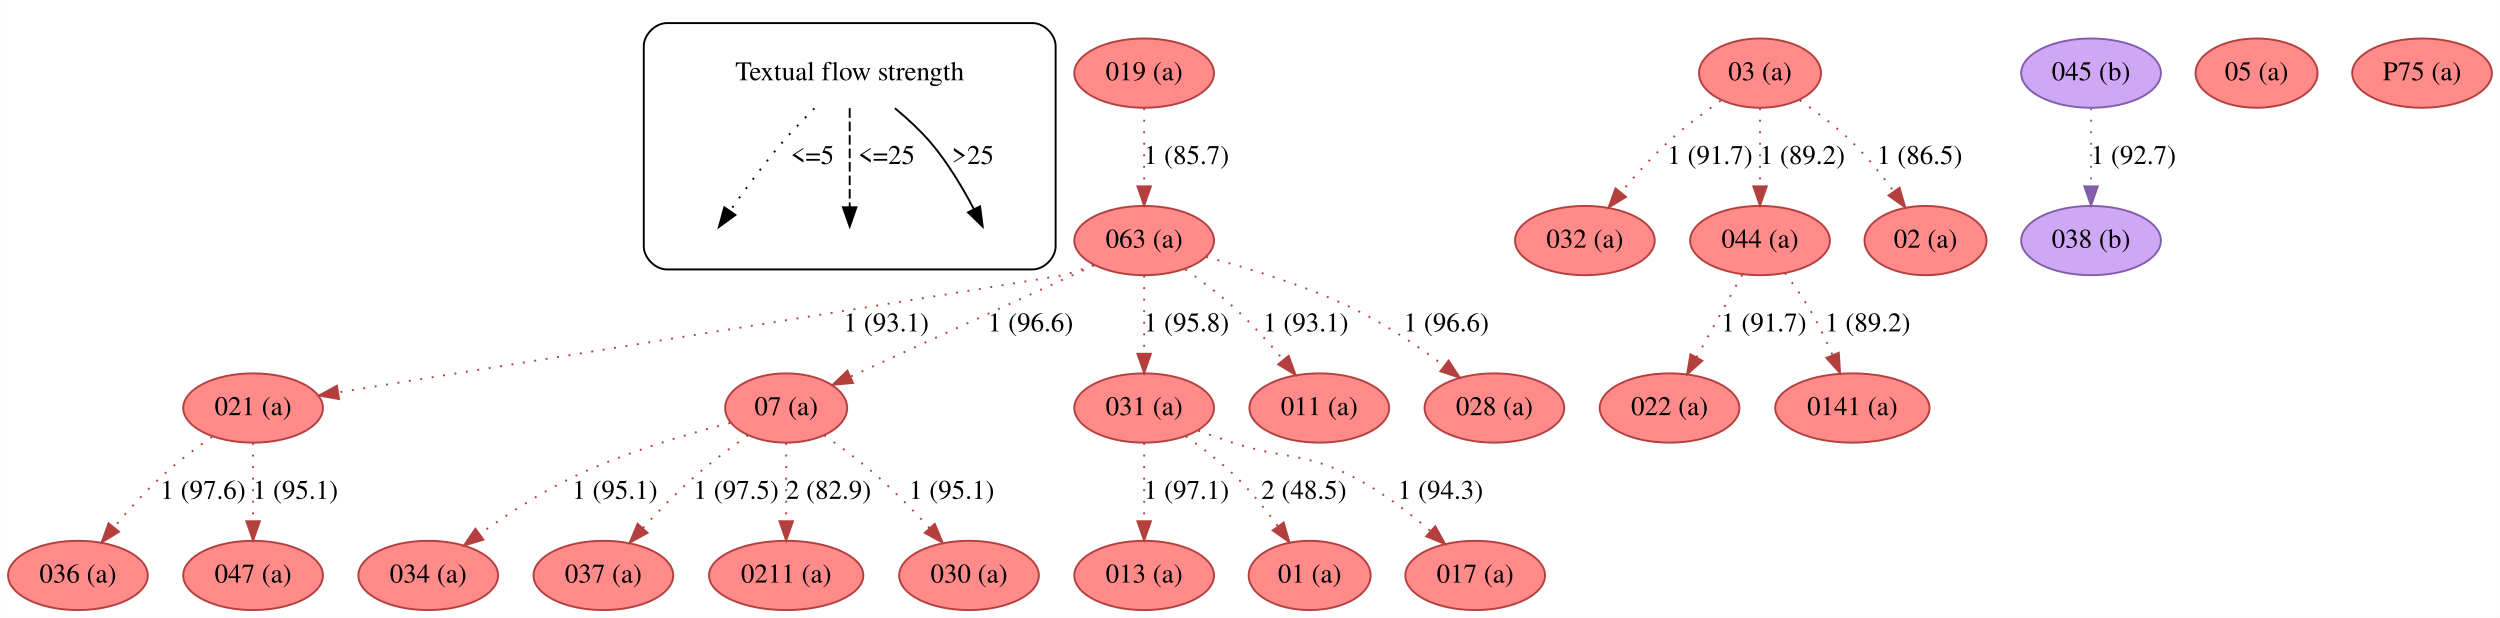
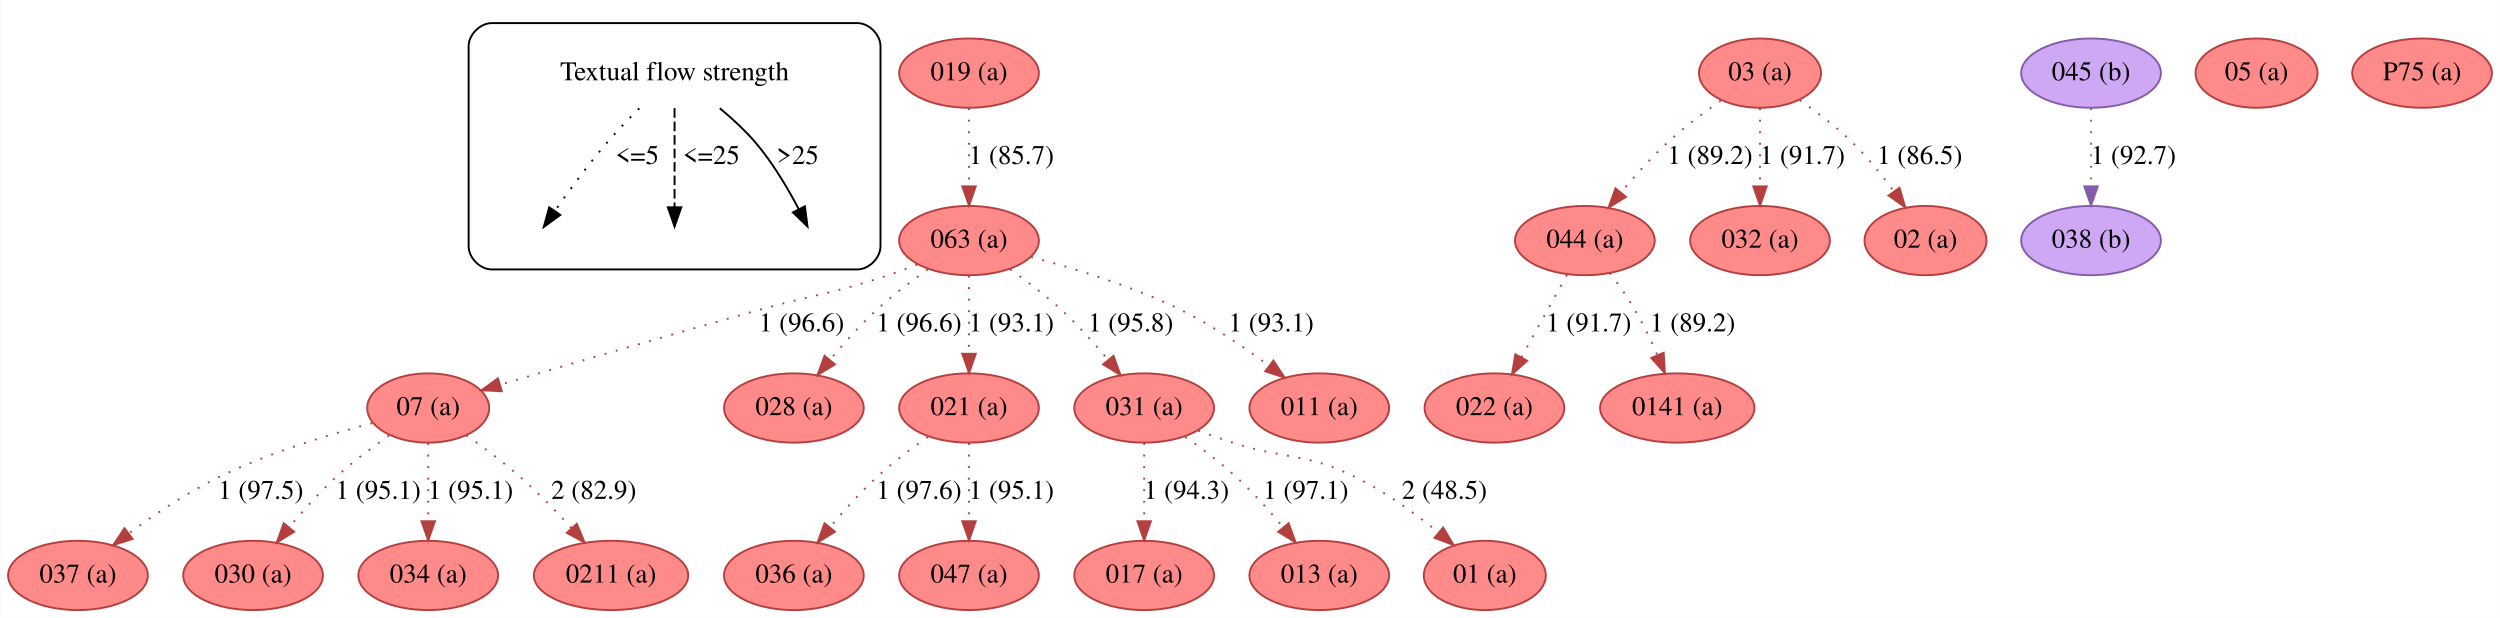
<svg xmlns="http://www.w3.org/2000/svg" width="1299pt" height="321pt" viewBox="0.00 0.00 1298.79 321.00">
  <g id="graph0" class="graph" transform="scale(1 1) rotate(0) translate(4 317)">
    <polygon fill="white" stroke="none" points="-4,4 -4,-317 1294.79,-317 1294.79,4 -4,4" />
    <g id="clust1" class="cluster">
-       <path fill="none" stroke="black" d="M342.397,-177C342.397,-177 532.397,-177 532.397,-177 538.397,-177 544.397,-183 544.397,-189 544.397,-189 544.397,-293 544.397,-293 544.397,-299 538.397,-305 532.397,-305 532.397,-305 342.397,-305 342.397,-305 336.397,-305 330.397,-299 330.397,-293 330.397,-293 330.397,-189 330.397,-189 330.397,-183 336.397,-177 342.397,-177" />
+       <path fill="none" stroke="black" d="M251.397,-177C251.397,-177 441.397,-177 441.397,-177 447.397,-177 453.397,-183 453.397,-189 453.397,-189 453.397,-293 453.397,-293 453.397,-299 447.397,-305 441.397,-305 441.397,-305 251.397,-305 251.397,-305 245.397,-305 239.397,-299 239.397,-293 239.397,-293 239.397,-189 239.397,-189 239.397,-183 245.397,-177 251.397,-177" />
    </g>
    <g id="node1" class="node">
-       <text text-anchor="middle" x="437.397" y="-275.3" font-family="Times,serif" font-size="14.00">Textual flow strength</text>
+       <text text-anchor="middle" x="346.397" y="-275.3" font-family="Times,serif" font-size="14.00">Textual flow strength</text>
    </g>
    <g id="edge1" class="edge">
-       <path fill="none" stroke="black" stroke-dasharray="1,5" d="M419.062,-260.686C413.529,-255.194 407.557,-248.989 402.397,-243 392.568,-231.593 382.469,-217.779 375.31,-207.563" />
-       <polygon fill="black" stroke="black" points="378.011,-205.314 369.453,-199.068 372.248,-209.288 378.011,-205.314" />
-       <text text-anchor="middle" x="417.897" y="-231.8" font-family="Times,serif" font-size="14.00">&lt;=5  </text>
+       <path fill="none" stroke="black" stroke-dasharray="1,5" d="M328.062,-260.686C322.529,-255.194 316.557,-248.989 311.397,-243 301.568,-231.593 291.469,-217.779 284.31,-207.563" />
+       <polygon fill="black" stroke="black" points="287.011,-205.314 278.453,-199.068 281.248,-209.288 287.011,-205.314" />
+       <text text-anchor="middle" x="326.897" y="-231.8" font-family="Times,serif" font-size="14.00">&lt;=5  </text>
    </g>
    <g id="edge2" class="edge">
-       <path fill="none" stroke="black" stroke-dasharray="5,2" d="M437.397,-260.799C437.397,-245.794 437.397,-224.174 437.397,-209.409" />
-       <polygon fill="black" stroke="black" points="440.897,-209.293 437.397,-199.293 433.897,-209.293 440.897,-209.293" />
-       <text text-anchor="middle" x="456.397" y="-231.8" font-family="Times,serif" font-size="14.00">  &lt;=25</text>
+       <path fill="none" stroke="black" stroke-dasharray="5,2" d="M346.397,-260.799C346.397,-245.794 346.397,-224.174 346.397,-209.409" />
+       <polygon fill="black" stroke="black" points="349.897,-209.293 346.397,-199.293 342.897,-209.293 349.897,-209.293" />
+       <text text-anchor="middle" x="365.397" y="-231.8" font-family="Times,serif" font-size="14.00">  &lt;=25</text>
    </g>
    <g id="edge3" class="edge">
-       <path fill="none" stroke="black" d="M460.9,-260.76C467.303,-255.462 473.963,-249.344 479.397,-243 488.484,-232.39 496.492,-218.689 501.943,-208.313" />
-       <polygon fill="black" stroke="black" points="505.119,-209.789 506.488,-199.283 498.866,-206.642 505.119,-209.789" />
-       <text text-anchor="middle" x="501.397" y="-231.8" font-family="Times,serif" font-size="14.00">&gt;25</text>
+       <path fill="none" stroke="black" d="M369.9,-260.76C376.303,-255.462 382.963,-249.344 388.397,-243 397.484,-232.39 405.492,-218.689 410.943,-208.313" />
+       <polygon fill="black" stroke="black" points="414.119,-209.789 415.488,-199.283 407.866,-206.642 414.119,-209.789" />
+       <text text-anchor="middle" x="410.397" y="-231.8" font-family="Times,serif" font-size="14.00">&gt;25</text>
    </g>
    <g id="node5" class="node">
-       <ellipse fill="#ff8a8a" stroke="#b43f3f" cx="127.397" cy="-105" rx="36.294" ry="18" />
-       <text text-anchor="middle" x="127.397" y="-101.3" font-family="Times,serif" font-size="14.00">021 (a)</text>
+       <ellipse fill="#ff8a8a" stroke="#b43f3f" cx="499.397" cy="-192" rx="36.294" ry="18" />
+       <text text-anchor="middle" x="499.397" y="-188.3" font-family="Times,serif" font-size="14.00">063 (a)</text>
    </g>
    <g id="node6" class="node">
+       <ellipse fill="#ff8a8a" stroke="#b43f3f" cx="218.397" cy="-105" rx="31.695" ry="18" />
+       <text text-anchor="middle" x="218.397" y="-101.3" font-family="Times,serif" font-size="14.00">07 (a)</text>
+     </g>
+     <g id="edge4" class="edge">
+       <path fill="none" stroke="#b43f3f" stroke-dasharray="1,5" d="M472.467,-179.535C467.495,-177.58 462.319,-175.651 457.397,-174 428.163,-164.197 420.091,-164.304 390.397,-156 343.923,-143.004 290.59,-127.391 255.791,-117.109" />
+       <polygon fill="#b43f3f" stroke="#b43f3f" points="256.634,-113.709 246.052,-114.228 254.648,-120.421 256.634,-113.709" />
+       <text text-anchor="middle" x="412.397" y="-144.8" font-family="Times,serif" font-size="14.00">1 (96.6)</text>
+     </g>
+     <g id="node7" class="node">
+       <ellipse fill="#ff8a8a" stroke="#b43f3f" cx="408.397" cy="-105" rx="36.294" ry="18" />
+       <text text-anchor="middle" x="408.397" y="-101.3" font-family="Times,serif" font-size="14.00">028 (a)</text>
+     </g>
+     <g id="edge5" class="edge">
+       <path fill="none" stroke="#b43f3f" stroke-dasharray="1,5" d="M478.025,-177.006C469.404,-170.963 459.582,-163.554 451.397,-156 442.853,-148.115 434.321,-138.619 427.136,-130.029" />
+       <polygon fill="#b43f3f" stroke="#b43f3f" points="429.741,-127.685 420.704,-122.155 424.32,-132.113 429.741,-127.685" />
+       <text text-anchor="middle" x="473.397" y="-144.8" font-family="Times,serif" font-size="14.00">1 (96.6)</text>
+     </g>
+     <g id="node8" class="node">
+       <ellipse fill="#ff8a8a" stroke="#b43f3f" cx="499.397" cy="-105" rx="36.294" ry="18" />
+       <text text-anchor="middle" x="499.397" y="-101.3" font-family="Times,serif" font-size="14.00">021 (a)</text>
+     </g>
+     <g id="edge6" class="edge">
+       <path fill="none" stroke="#b43f3f" stroke-dasharray="1,5" d="M499.397,-173.799C499.397,-162.163 499.397,-146.548 499.397,-133.237" />
+       <polygon fill="#b43f3f" stroke="#b43f3f" points="502.897,-133.175 499.397,-123.175 495.897,-133.175 502.897,-133.175" />
+       <text text-anchor="middle" x="521.397" y="-144.8" font-family="Times,serif" font-size="14.00">1 (93.1)</text>
+     </g>
+     <g id="node9" class="node">
+       <ellipse fill="#ff8a8a" stroke="#b43f3f" cx="590.397" cy="-105" rx="36.294" ry="18" />
+       <text text-anchor="middle" x="590.397" y="-101.3" font-family="Times,serif" font-size="14.00">031 (a)</text>
+     </g>
+     <g id="edge7" class="edge">
+       <path fill="none" stroke="#b43f3f" stroke-dasharray="1,5" d="M520.768,-177.006C529.389,-170.963 539.211,-163.554 547.397,-156 555.941,-148.115 564.472,-138.619 571.657,-130.029" />
+       <polygon fill="#b43f3f" stroke="#b43f3f" points="574.474,-132.113 578.089,-122.155 569.053,-127.685 574.474,-132.113" />
+       <text text-anchor="middle" x="583.397" y="-144.8" font-family="Times,serif" font-size="14.00">1 (95.8)</text>
+     </g>
+     <g id="node10" class="node">
+       <ellipse fill="#ff8a8a" stroke="#b43f3f" cx="681.397" cy="-105" rx="36.294" ry="18" />
+       <text text-anchor="middle" x="681.397" y="-101.3" font-family="Times,serif" font-size="14.00">011 (a)</text>
+     </g>
+     <g id="edge8" class="edge">
+       <path fill="none" stroke="#b43f3f" stroke-dasharray="1,5" d="M531.664,-183.461C554.123,-177.566 584.405,-168.305 609.397,-156 625.525,-148.059 642.099,-136.801 655.273,-126.977" />
+       <polygon fill="#b43f3f" stroke="#b43f3f" points="657.572,-129.626 663.401,-120.778 653.327,-124.06 657.572,-129.626" />
+       <text text-anchor="middle" x="656.397" y="-144.8" font-family="Times,serif" font-size="14.00">1 (93.1)</text>
+     </g>
+     <g id="node11" class="node">
      <ellipse fill="#ff8a8a" stroke="#b43f3f" cx="36.397" cy="-18" rx="36.294" ry="18" />
-       <text text-anchor="middle" x="36.397" y="-14.3" font-family="Times,serif" font-size="14.00">036 (a)</text>
-     </g>
-     <g id="edge4" class="edge">
-       <path fill="none" stroke="#b43f3f" stroke-dasharray="1,5" d="M106.025,-90.006C97.404,-83.963 87.582,-76.554 79.397,-69 70.853,-61.115 62.321,-51.619 55.136,-43.029" />
-       <polygon fill="#b43f3f" stroke="#b43f3f" points="57.741,-40.685 48.704,-35.154 52.32,-45.114 57.741,-40.685" />
-       <text text-anchor="middle" x="101.397" y="-57.8" font-family="Times,serif" font-size="14.00">1 (97.6)</text>
-     </g>
-     <g id="node7" class="node">
+       <text text-anchor="middle" x="36.397" y="-14.3" font-family="Times,serif" font-size="14.00">037 (a)</text>
+     </g>
+     <g id="edge9" class="edge">
+       <path fill="none" stroke="#b43f3f" stroke-dasharray="1,5" d="M189.287,-97.118C166.808,-91.225 135.276,-81.681 109.397,-69 93.102,-61.016 76.302,-49.754 62.933,-39.939" />
+       <polygon fill="#b43f3f" stroke="#b43f3f" points="64.782,-36.951 54.682,-33.748 60.58,-42.55 64.782,-36.951" />
+       <text text-anchor="middle" x="131.397" y="-57.8" font-family="Times,serif" font-size="14.00">1 (97.5)</text>
+     </g>
+     <g id="node12" class="node">
      <ellipse fill="#ff8a8a" stroke="#b43f3f" cx="127.397" cy="-18" rx="36.294" ry="18" />
-       <text text-anchor="middle" x="127.397" y="-14.3" font-family="Times,serif" font-size="14.00">047 (a)</text>
-     </g>
-     <g id="edge5" class="edge">
-       <path fill="none" stroke="#b43f3f" stroke-dasharray="1,5" d="M127.397,-86.799C127.397,-75.163 127.397,-59.548 127.397,-46.237" />
-       <polygon fill="#b43f3f" stroke="#b43f3f" points="130.897,-46.175 127.397,-36.175 123.897,-46.175 130.897,-46.175" />
-       <text text-anchor="middle" x="149.397" y="-57.8" font-family="Times,serif" font-size="14.00">1 (95.1)</text>
-     </g>
-     <g id="node8" class="node">
+       <text text-anchor="middle" x="127.397" y="-14.3" font-family="Times,serif" font-size="14.00">030 (a)</text>
+     </g>
+     <g id="edge10" class="edge">
+       <path fill="none" stroke="#b43f3f" stroke-dasharray="1,5" d="M197.978,-90.672C189.134,-84.512 178.886,-76.834 170.397,-69 161.853,-61.115 153.321,-51.619 146.136,-43.029" />
+       <polygon fill="#b43f3f" stroke="#b43f3f" points="148.741,-40.685 139.704,-35.154 143.32,-45.114 148.741,-40.685" />
+       <text text-anchor="middle" x="192.397" y="-57.8" font-family="Times,serif" font-size="14.00">1 (95.1)</text>
+     </g>
+     <g id="node13" class="node">
+       <ellipse fill="#ff8a8a" stroke="#b43f3f" cx="218.397" cy="-18" rx="36.294" ry="18" />
+       <text text-anchor="middle" x="218.397" y="-14.3" font-family="Times,serif" font-size="14.00">034 (a)</text>
+     </g>
+     <g id="edge11" class="edge">
+       <path fill="none" stroke="#b43f3f" stroke-dasharray="1,5" d="M218.397,-86.799C218.397,-75.163 218.397,-59.548 218.397,-46.237" />
+       <polygon fill="#b43f3f" stroke="#b43f3f" points="221.897,-46.175 218.397,-36.175 214.897,-46.175 221.897,-46.175" />
+       <text text-anchor="middle" x="240.397" y="-57.8" font-family="Times,serif" font-size="14.00">1 (95.1)</text>
+     </g>
+     <g id="node14" class="node">
+       <ellipse fill="#ff8a8a" stroke="#b43f3f" cx="313.397" cy="-18" rx="40.094" ry="18" />
+       <text text-anchor="middle" x="313.397" y="-14.3" font-family="Times,serif" font-size="14.00">0211 (a)</text>
+     </g>
+     <g id="edge12" class="edge">
+       <path fill="none" stroke="#b43f3f" stroke-dasharray="1,5" d="M238.182,-90.822C247.1,-84.572 257.582,-76.781 266.397,-69 275.56,-60.911 284.927,-51.276 292.863,-42.632" />
+       <polygon fill="#b43f3f" stroke="#b43f3f" points="295.606,-44.816 299.702,-35.045 290.407,-40.13 295.606,-44.816" />
+       <text text-anchor="middle" x="304.397" y="-57.8" font-family="Times,serif" font-size="14.00">2 (82.9)</text>
+     </g>
+     <g id="node15" class="node">
+       <ellipse fill="#ff8a8a" stroke="#b43f3f" cx="408.397" cy="-18" rx="36.294" ry="18" />
+       <text text-anchor="middle" x="408.397" y="-14.3" font-family="Times,serif" font-size="14.00">036 (a)</text>
+     </g>
+     <g id="edge13" class="edge">
+       <path fill="none" stroke="#b43f3f" stroke-dasharray="1,5" d="M478.025,-90.006C469.404,-83.963 459.582,-76.554 451.397,-69 442.853,-61.115 434.321,-51.619 427.136,-43.029" />
+       <polygon fill="#b43f3f" stroke="#b43f3f" points="429.741,-40.685 420.704,-35.154 424.32,-45.114 429.741,-40.685" />
+       <text text-anchor="middle" x="473.397" y="-57.8" font-family="Times,serif" font-size="14.00">1 (97.6)</text>
+     </g>
+     <g id="node16" class="node">
+       <ellipse fill="#ff8a8a" stroke="#b43f3f" cx="499.397" cy="-18" rx="36.294" ry="18" />
+       <text text-anchor="middle" x="499.397" y="-14.3" font-family="Times,serif" font-size="14.00">047 (a)</text>
+     </g>
+     <g id="edge14" class="edge">
+       <path fill="none" stroke="#b43f3f" stroke-dasharray="1,5" d="M499.397,-86.799C499.397,-75.163 499.397,-59.548 499.397,-46.237" />
+       <polygon fill="#b43f3f" stroke="#b43f3f" points="502.897,-46.175 499.397,-36.175 495.897,-46.175 502.897,-46.175" />
+       <text text-anchor="middle" x="521.397" y="-57.8" font-family="Times,serif" font-size="14.00">1 (95.1)</text>
+     </g>
+     <g id="node23" class="node">
+       <ellipse fill="#ff8a8a" stroke="#b43f3f" cx="590.397" cy="-18" rx="36.294" ry="18" />
+       <text text-anchor="middle" x="590.397" y="-14.3" font-family="Times,serif" font-size="14.00">017 (a)</text>
+     </g>
+     <g id="edge20" class="edge">
+       <path fill="none" stroke="#b43f3f" stroke-dasharray="1,5" d="M590.397,-86.799C590.397,-75.163 590.397,-59.548 590.397,-46.237" />
+       <polygon fill="#b43f3f" stroke="#b43f3f" points="593.897,-46.175 590.397,-36.175 586.897,-46.175 593.897,-46.175" />
+       <text text-anchor="middle" x="612.397" y="-57.8" font-family="Times,serif" font-size="14.00">1 (94.3)</text>
+     </g>
+     <g id="node24" class="node">
+       <ellipse fill="#ff8a8a" stroke="#b43f3f" cx="681.397" cy="-18" rx="36.294" ry="18" />
+       <text text-anchor="middle" x="681.397" y="-14.3" font-family="Times,serif" font-size="14.00">013 (a)</text>
+     </g>
+     <g id="edge21" class="edge">
+       <path fill="none" stroke="#b43f3f" stroke-dasharray="1,5" d="M611.768,-90.006C620.389,-83.963 630.211,-76.554 638.397,-69 646.941,-61.115 655.472,-51.619 662.657,-43.029" />
+       <polygon fill="#b43f3f" stroke="#b43f3f" points="665.474,-45.114 669.089,-35.154 660.053,-40.685 665.474,-45.114" />
+       <text text-anchor="middle" x="674.397" y="-57.8" font-family="Times,serif" font-size="14.00">1 (97.1)</text>
+     </g>
+     <g id="node25" class="node">
+       <ellipse fill="#ff8a8a" stroke="#b43f3f" cx="767.397" cy="-18" rx="31.695" ry="18" />
+       <text text-anchor="middle" x="767.397" y="-14.3" font-family="Times,serif" font-size="14.00">01 (a)</text>
+     </g>
+     <g id="edge22" class="edge">
+       <path fill="none" stroke="#b43f3f" stroke-dasharray="1,5" d="M618.492,-93.213C624.377,-91.067 630.567,-88.894 636.397,-87 664.499,-77.871 673.889,-82.055 700.397,-69 715.736,-61.445 731.147,-50.254 743.315,-40.374" />
+       <polygon fill="#b43f3f" stroke="#b43f3f" points="745.749,-42.901 751.18,-33.804 741.261,-37.529 745.749,-42.901" />
+       <text text-anchor="middle" x="746.397" y="-57.8" font-family="Times,serif" font-size="14.00">2 (48.5)</text>
+     </g>
+     <g id="node17" class="node">
      <ellipse fill="#ff8a8a" stroke="#b43f3f" cx="910.397" cy="-279" rx="31.695" ry="18" />
      <text text-anchor="middle" x="910.397" y="-275.3" font-family="Times,serif" font-size="14.00">03 (a)</text>
    </g>
-     <g id="node9" class="node">
+     <g id="node18" class="node">
      <ellipse fill="#ff8a8a" stroke="#b43f3f" cx="819.397" cy="-192" rx="36.294" ry="18" />
-       <text text-anchor="middle" x="819.397" y="-188.3" font-family="Times,serif" font-size="14.00">032 (a)</text>
-     </g>
-     <g id="edge6" class="edge">
+       <text text-anchor="middle" x="819.397" y="-188.3" font-family="Times,serif" font-size="14.00">044 (a)</text>
+     </g>
+     <g id="edge15" class="edge">
      <path fill="none" stroke="#b43f3f" stroke-dasharray="1,5" d="M889.978,-264.672C881.134,-258.512 870.886,-250.834 862.397,-243 853.853,-235.115 845.321,-225.619 838.136,-217.029" />
      <polygon fill="#b43f3f" stroke="#b43f3f" points="840.741,-214.685 831.704,-209.155 835.32,-219.113 840.741,-214.685" />
-       <text text-anchor="middle" x="884.397" y="-231.8" font-family="Times,serif" font-size="14.00">1 (91.7)</text>
-     </g>
-     <g id="node10" class="node">
+       <text text-anchor="middle" x="884.397" y="-231.8" font-family="Times,serif" font-size="14.00">1 (89.2)</text>
+     </g>
+     <g id="node19" class="node">
      <ellipse fill="#ff8a8a" stroke="#b43f3f" cx="910.397" cy="-192" rx="36.294" ry="18" />
-       <text text-anchor="middle" x="910.397" y="-188.3" font-family="Times,serif" font-size="14.00">044 (a)</text>
-     </g>
-     <g id="edge7" class="edge">
+       <text text-anchor="middle" x="910.397" y="-188.3" font-family="Times,serif" font-size="14.00">032 (a)</text>
+     </g>
+     <g id="edge16" class="edge">
      <path fill="none" stroke="#b43f3f" stroke-dasharray="1,5" d="M910.397,-260.799C910.397,-249.163 910.397,-233.548 910.397,-220.237" />
      <polygon fill="#b43f3f" stroke="#b43f3f" points="913.897,-220.175 910.397,-210.175 906.897,-220.175 913.897,-220.175" />
-       <text text-anchor="middle" x="932.397" y="-231.8" font-family="Times,serif" font-size="14.00">1 (89.2)</text>
-     </g>
-     <g id="node11" class="node">
+       <text text-anchor="middle" x="932.397" y="-231.8" font-family="Times,serif" font-size="14.00">1 (91.7)</text>
+     </g>
+     <g id="node20" class="node">
      <ellipse fill="#ff8a8a" stroke="#b43f3f" cx="996.397" cy="-192" rx="31.695" ry="18" />
      <text text-anchor="middle" x="996.397" y="-188.3" font-family="Times,serif" font-size="14.00">02 (a)</text>
    </g>
-     <g id="edge8" class="edge">
+     <g id="edge17" class="edge">
      <path fill="none" stroke="#b43f3f" stroke-dasharray="1,5" d="M931.044,-264.912C939.93,-258.796 950.148,-251.086 958.397,-243 966.221,-235.329 973.759,-225.975 980.029,-217.442" />
      <polygon fill="#b43f3f" stroke="#b43f3f" points="982.894,-219.452 985.84,-209.275 977.191,-215.394 982.894,-219.452" />
      <text text-anchor="middle" x="993.397" y="-231.8" font-family="Times,serif" font-size="14.00">1 (86.5)</text>
    </g>
-     <g id="node24" class="node">
-       <ellipse fill="#ff8a8a" stroke="#b43f3f" cx="863.397" cy="-105" rx="36.294" ry="18" />
-       <text text-anchor="middle" x="863.397" y="-101.3" font-family="Times,serif" font-size="14.00">022 (a)</text>
-     </g>
-     <g id="edge21" class="edge">
-       <path fill="none" stroke="#b43f3f" stroke-dasharray="1,5" d="M901.111,-174.207C894.373,-162.021 885.137,-145.318 877.492,-131.491" />
-       <polygon fill="#b43f3f" stroke="#b43f3f" points="880.405,-129.527 872.503,-122.469 874.279,-132.914 880.405,-129.527" />
-       <text text-anchor="middle" x="912.397" y="-144.8" font-family="Times,serif" font-size="14.00">1 (91.7)</text>
-     </g>
-     <g id="node25" class="node">
-       <ellipse fill="#ff8a8a" stroke="#b43f3f" cx="958.397" cy="-105" rx="40.094" ry="18" />
-       <text text-anchor="middle" x="958.397" y="-101.3" font-family="Times,serif" font-size="14.00">0141 (a)</text>
-     </g>
-     <g id="edge22" class="edge">
-       <path fill="none" stroke="#b43f3f" stroke-dasharray="1,5" d="M923.355,-175.139C927.792,-169.316 932.592,-162.544 936.397,-156 940.687,-148.622 944.68,-140.251 948.055,-132.498" />
-       <polygon fill="#b43f3f" stroke="#b43f3f" points="951.343,-133.706 951.973,-123.13 944.886,-131.004 951.343,-133.706" />
-       <text text-anchor="middle" x="966.397" y="-144.8" font-family="Times,serif" font-size="14.00">1 (89.2)</text>
-     </g>
-     <g id="node12" class="node">
-       <ellipse fill="#ff8a8a" stroke="#b43f3f" cx="404.397" cy="-105" rx="31.695" ry="18" />
-       <text text-anchor="middle" x="404.397" y="-101.3" font-family="Times,serif" font-size="14.00">07 (a)</text>
-     </g>
-     <g id="node13" class="node">
-       <ellipse fill="#ff8a8a" stroke="#b43f3f" cx="218.397" cy="-18" rx="36.294" ry="18" />
-       <text text-anchor="middle" x="218.397" y="-14.3" font-family="Times,serif" font-size="14.00">034 (a)</text>
-     </g>
-     <g id="edge9" class="edge">
-       <path fill="none" stroke="#b43f3f" stroke-dasharray="1,5" d="M375.263,-97.226C352.365,-91.337 320.003,-81.745 293.397,-69 276.45,-60.882 258.9,-49.379 245.041,-39.452" />
-       <polygon fill="#b43f3f" stroke="#b43f3f" points="247.066,-36.597 236.928,-33.52 242.934,-42.248 247.066,-36.597" />
-       <text text-anchor="middle" x="315.397" y="-57.8" font-family="Times,serif" font-size="14.00">1 (95.1)</text>
-     </g>
-     <g id="node14" class="node">
-       <ellipse fill="#ff8a8a" stroke="#b43f3f" cx="309.397" cy="-18" rx="36.294" ry="18" />
-       <text text-anchor="middle" x="309.397" y="-14.3" font-family="Times,serif" font-size="14.00">037 (a)</text>
-     </g>
-     <g id="edge10" class="edge">
-       <path fill="none" stroke="#b43f3f" stroke-dasharray="1,5" d="M384.611,-90.822C375.694,-84.572 365.211,-76.781 356.397,-69 347.233,-60.911 337.866,-51.276 329.93,-42.632" />
-       <polygon fill="#b43f3f" stroke="#b43f3f" points="332.386,-40.13 323.091,-35.045 327.187,-44.816 332.386,-40.13" />
-       <text text-anchor="middle" x="378.397" y="-57.8" font-family="Times,serif" font-size="14.00">1 (97.5)</text>
-     </g>
-     <g id="node15" class="node">
-       <ellipse fill="#ff8a8a" stroke="#b43f3f" cx="404.397" cy="-18" rx="40.094" ry="18" />
-       <text text-anchor="middle" x="404.397" y="-14.3" font-family="Times,serif" font-size="14.00">0211 (a)</text>
-     </g>
-     <g id="edge11" class="edge">
-       <path fill="none" stroke="#b43f3f" stroke-dasharray="1,5" d="M404.397,-86.799C404.397,-75.163 404.397,-59.548 404.397,-46.237" />
-       <polygon fill="#b43f3f" stroke="#b43f3f" points="407.897,-46.175 404.397,-36.175 400.897,-46.175 407.897,-46.175" />
-       <text text-anchor="middle" x="426.397" y="-57.8" font-family="Times,serif" font-size="14.00">2 (82.9)</text>
-     </g>
-     <g id="node16" class="node">
-       <ellipse fill="#ff8a8a" stroke="#b43f3f" cx="499.397" cy="-18" rx="36.294" ry="18" />
-       <text text-anchor="middle" x="499.397" y="-14.3" font-family="Times,serif" font-size="14.00">030 (a)</text>
-     </g>
-     <g id="edge12" class="edge">
-       <path fill="none" stroke="#b43f3f" stroke-dasharray="1,5" d="M424.182,-90.822C433.1,-84.572 443.582,-76.781 452.397,-69 461.56,-60.911 470.927,-51.276 478.863,-42.632" />
-       <polygon fill="#b43f3f" stroke="#b43f3f" points="481.606,-44.816 485.702,-35.045 476.407,-40.13 481.606,-44.816" />
-       <text text-anchor="middle" x="490.397" y="-57.8" font-family="Times,serif" font-size="14.00">1 (95.1)</text>
-     </g>
-     <g id="node17" class="node">
-       <ellipse fill="#ff8a8a" stroke="#b43f3f" cx="590.397" cy="-105" rx="36.294" ry="18" />
-       <text text-anchor="middle" x="590.397" y="-101.3" font-family="Times,serif" font-size="14.00">031 (a)</text>
-     </g>
-     <g id="node18" class="node">
-       <ellipse fill="#ff8a8a" stroke="#b43f3f" cx="590.397" cy="-18" rx="36.294" ry="18" />
-       <text text-anchor="middle" x="590.397" y="-14.3" font-family="Times,serif" font-size="14.00">013 (a)</text>
-     </g>
-     <g id="edge13" class="edge">
-       <path fill="none" stroke="#b43f3f" stroke-dasharray="1,5" d="M590.397,-86.799C590.397,-75.163 590.397,-59.548 590.397,-46.237" />
-       <polygon fill="#b43f3f" stroke="#b43f3f" points="593.897,-46.175 590.397,-36.175 586.897,-46.175 593.897,-46.175" />
-       <text text-anchor="middle" x="612.397" y="-57.8" font-family="Times,serif" font-size="14.00">1 (97.1)</text>
-     </g>
-     <g id="node19" class="node">
-       <ellipse fill="#ff8a8a" stroke="#b43f3f" cx="676.397" cy="-18" rx="31.695" ry="18" />
-       <text text-anchor="middle" x="676.397" y="-14.3" font-family="Times,serif" font-size="14.00">01 (a)</text>
-     </g>
-     <g id="edge14" class="edge">
-       <path fill="none" stroke="#b43f3f" stroke-dasharray="1,5" d="M612.001,-90.25C620.657,-84.245 630.443,-76.798 638.397,-69 646.221,-61.329 653.759,-51.975 660.029,-43.442" />
-       <polygon fill="#b43f3f" stroke="#b43f3f" points="662.894,-45.452 665.84,-35.275 657.191,-41.394 662.894,-45.452" />
-       <text text-anchor="middle" x="673.397" y="-57.8" font-family="Times,serif" font-size="14.00">2 (48.5)</text>
-     </g>
-     <g id="node20" class="node">
-       <ellipse fill="#ff8a8a" stroke="#b43f3f" cx="762.397" cy="-18" rx="36.294" ry="18" />
-       <text text-anchor="middle" x="762.397" y="-14.3" font-family="Times,serif" font-size="14.00">017 (a)</text>
-     </g>
-     <g id="edge15" class="edge">
-       <path fill="none" stroke="#b43f3f" stroke-dasharray="1,5" d="M618.498,-93.231C624.383,-91.085 630.57,-88.906 636.397,-87 664.074,-77.946 673.495,-82.307 699.397,-69 713.689,-61.657 727.861,-50.814 739.134,-41.1" />
-       <polygon fill="#b43f3f" stroke="#b43f3f" points="741.643,-43.553 746.79,-34.292 736.991,-38.321 741.643,-43.553" />
-       <text text-anchor="middle" x="744.397" y="-57.8" font-family="Times,serif" font-size="14.00">1 (94.3)</text>
-     </g>
    <g id="node21" class="node">
-       <ellipse fill="#ff8a8a" stroke="#b43f3f" cx="590.397" cy="-192" rx="36.294" ry="18" />
-       <text text-anchor="middle" x="590.397" y="-188.3" font-family="Times,serif" font-size="14.00">063 (a)</text>
-     </g>
-     <g id="edge16" class="edge">
-       <path fill="none" stroke="#b43f3f" stroke-dasharray="1,5" d="M564.048,-179.289C558.927,-177.313 553.549,-175.439 548.397,-174 546.119,-173.364 279.074,-130.391 171.527,-113.095" />
-       <polygon fill="#b43f3f" stroke="#b43f3f" points="172.06,-109.636 161.631,-111.504 170.948,-116.547 172.06,-109.636" />
-       <text text-anchor="middle" x="456.397" y="-144.8" font-family="Times,serif" font-size="14.00">1 (93.1)</text>
-     </g>
-     <g id="edge17" class="edge">
-       <path fill="none" stroke="#b43f3f" stroke-dasharray="1,5" d="M564.534,-179.181C531.455,-164.064 474.112,-137.859 437.771,-121.252" />
-       <polygon fill="#b43f3f" stroke="#b43f3f" points="439.114,-118.017 428.564,-117.044 436.205,-124.384 439.114,-118.017" />
-       <text text-anchor="middle" x="531.397" y="-144.8" font-family="Times,serif" font-size="14.00">1 (96.6)</text>
+       <ellipse fill="#ff8a8a" stroke="#b43f3f" cx="772.397" cy="-105" rx="36.294" ry="18" />
+       <text text-anchor="middle" x="772.397" y="-101.3" font-family="Times,serif" font-size="14.00">022 (a)</text>
    </g>
    <g id="edge18" class="edge">
-       <path fill="none" stroke="#b43f3f" stroke-dasharray="1,5" d="M590.397,-173.799C590.397,-162.163 590.397,-146.548 590.397,-133.237" />
-       <polygon fill="#b43f3f" stroke="#b43f3f" points="593.897,-133.175 590.397,-123.175 586.897,-133.175 593.897,-133.175" />
-       <text text-anchor="middle" x="612.397" y="-144.8" font-family="Times,serif" font-size="14.00">1 (95.8)</text>
+       <path fill="none" stroke="#b43f3f" stroke-dasharray="1,5" d="M810.111,-174.207C803.373,-162.021 794.137,-145.318 786.492,-131.491" />
+       <polygon fill="#b43f3f" stroke="#b43f3f" points="789.405,-129.527 781.503,-122.469 783.279,-132.914 789.405,-129.527" />
+       <text text-anchor="middle" x="821.397" y="-144.8" font-family="Times,serif" font-size="14.00">1 (91.7)</text>
    </g>
    <g id="node22" class="node">
-       <ellipse fill="#ff8a8a" stroke="#b43f3f" cx="681.397" cy="-105" rx="36.294" ry="18" />
-       <text text-anchor="middle" x="681.397" y="-101.3" font-family="Times,serif" font-size="14.00">011 (a)</text>
+       <ellipse fill="#ff8a8a" stroke="#b43f3f" cx="867.397" cy="-105" rx="40.094" ry="18" />
+       <text text-anchor="middle" x="867.397" y="-101.3" font-family="Times,serif" font-size="14.00">0141 (a)</text>
    </g>
    <g id="edge19" class="edge">
-       <path fill="none" stroke="#b43f3f" stroke-dasharray="1,5" d="M611.768,-177.006C620.389,-170.963 630.211,-163.554 638.397,-156 646.941,-148.115 655.472,-138.619 662.657,-130.029" />
-       <polygon fill="#b43f3f" stroke="#b43f3f" points="665.474,-132.113 669.089,-122.155 660.053,-127.685 665.474,-132.113" />
-       <text text-anchor="middle" x="674.397" y="-144.8" font-family="Times,serif" font-size="14.00">1 (93.1)</text>
-     </g>
-     <g id="node23" class="node">
-       <ellipse fill="#ff8a8a" stroke="#b43f3f" cx="772.397" cy="-105" rx="36.294" ry="18" />
-       <text text-anchor="middle" x="772.397" y="-101.3" font-family="Times,serif" font-size="14.00">028 (a)</text>
-     </g>
-     <g id="edge20" class="edge">
-       <path fill="none" stroke="#b43f3f" stroke-dasharray="1,5" d="M622.664,-183.461C645.123,-177.566 675.405,-168.305 700.397,-156 716.525,-148.059 733.099,-136.801 746.273,-126.977" />
-       <polygon fill="#b43f3f" stroke="#b43f3f" points="748.572,-129.626 754.401,-120.778 744.327,-124.06 748.572,-129.626" />
-       <text text-anchor="middle" x="747.397" y="-144.8" font-family="Times,serif" font-size="14.00">1 (96.6)</text>
+       <path fill="none" stroke="#b43f3f" stroke-dasharray="1,5" d="M832.355,-175.139C836.792,-169.316 841.592,-162.544 845.397,-156 849.687,-148.622 853.68,-140.251 857.055,-132.498" />
+       <polygon fill="#b43f3f" stroke="#b43f3f" points="860.343,-133.706 860.973,-123.13 853.886,-131.004 860.343,-133.706" />
+       <text text-anchor="middle" x="875.397" y="-144.8" font-family="Times,serif" font-size="14.00">1 (89.2)</text>
    </g>
    <g id="node26" class="node">
-       <ellipse fill="#ff8a8a" stroke="#b43f3f" cx="590.397" cy="-279" rx="36.294" ry="18" />
-       <text text-anchor="middle" x="590.397" y="-275.3" font-family="Times,serif" font-size="14.00">019 (a)</text>
+       <ellipse fill="#ff8a8a" stroke="#b43f3f" cx="499.397" cy="-279" rx="36.294" ry="18" />
+       <text text-anchor="middle" x="499.397" y="-275.3" font-family="Times,serif" font-size="14.00">019 (a)</text>
    </g>
    <g id="edge23" class="edge">
-       <path fill="none" stroke="#b43f3f" stroke-dasharray="1,5" d="M590.397,-260.799C590.397,-249.163 590.397,-233.548 590.397,-220.237" />
-       <polygon fill="#b43f3f" stroke="#b43f3f" points="593.897,-220.175 590.397,-210.175 586.897,-220.175 593.897,-220.175" />
-       <text text-anchor="middle" x="612.397" y="-231.8" font-family="Times,serif" font-size="14.00">1 (85.7)</text>
+       <path fill="none" stroke="#b43f3f" stroke-dasharray="1,5" d="M499.397,-260.799C499.397,-249.163 499.397,-233.548 499.397,-220.237" />
+       <polygon fill="#b43f3f" stroke="#b43f3f" points="502.897,-220.175 499.397,-210.175 495.897,-220.175 502.897,-220.175" />
+       <text text-anchor="middle" x="521.397" y="-231.8" font-family="Times,serif" font-size="14.00">1 (85.7)</text>
    </g>
    <g id="node27" class="node">
      <ellipse fill="#cea8f4" stroke="#835da9" cx="1082.4" cy="-279" rx="36.294" ry="18" />
      <text text-anchor="middle" x="1082.4" y="-275.3" font-family="Times,serif" font-size="14.00">045 (b)</text>
    </g>
    <g id="node28" class="node">
      <ellipse fill="#cea8f4" stroke="#835da9" cx="1082.4" cy="-192" rx="36.294" ry="18" />
      <text text-anchor="middle" x="1082.4" y="-188.3" font-family="Times,serif" font-size="14.00">038 (b)</text>
    </g>
    <g id="edge24" class="edge">
      <path fill="none" stroke="#835da9" stroke-dasharray="1,5" d="M1082.4,-260.799C1082.4,-249.163 1082.4,-233.548 1082.4,-220.237" />
      <polygon fill="#835da9" stroke="#835da9" points="1085.9,-220.175 1082.4,-210.175 1078.9,-220.175 1085.9,-220.175" />
      <text text-anchor="middle" x="1104.4" y="-231.8" font-family="Times,serif" font-size="14.00">1 (92.7)</text>
    </g>
    <g id="node29" class="node">
      <ellipse fill="#ff8a8a" stroke="#b43f3f" cx="1168.4" cy="-279" rx="31.695" ry="18" />
      <text text-anchor="middle" x="1168.4" y="-275.3" font-family="Times,serif" font-size="14.00">05 (a)</text>
    </g>
    <g id="node30" class="node">
      <ellipse fill="#ff8a8a" stroke="#b43f3f" cx="1254.4" cy="-279" rx="36.294" ry="18" />
      <text text-anchor="middle" x="1254.4" y="-275.3" font-family="Times,serif" font-size="14.00">P75 (a)</text>
    </g>
  </g>
</svg>
